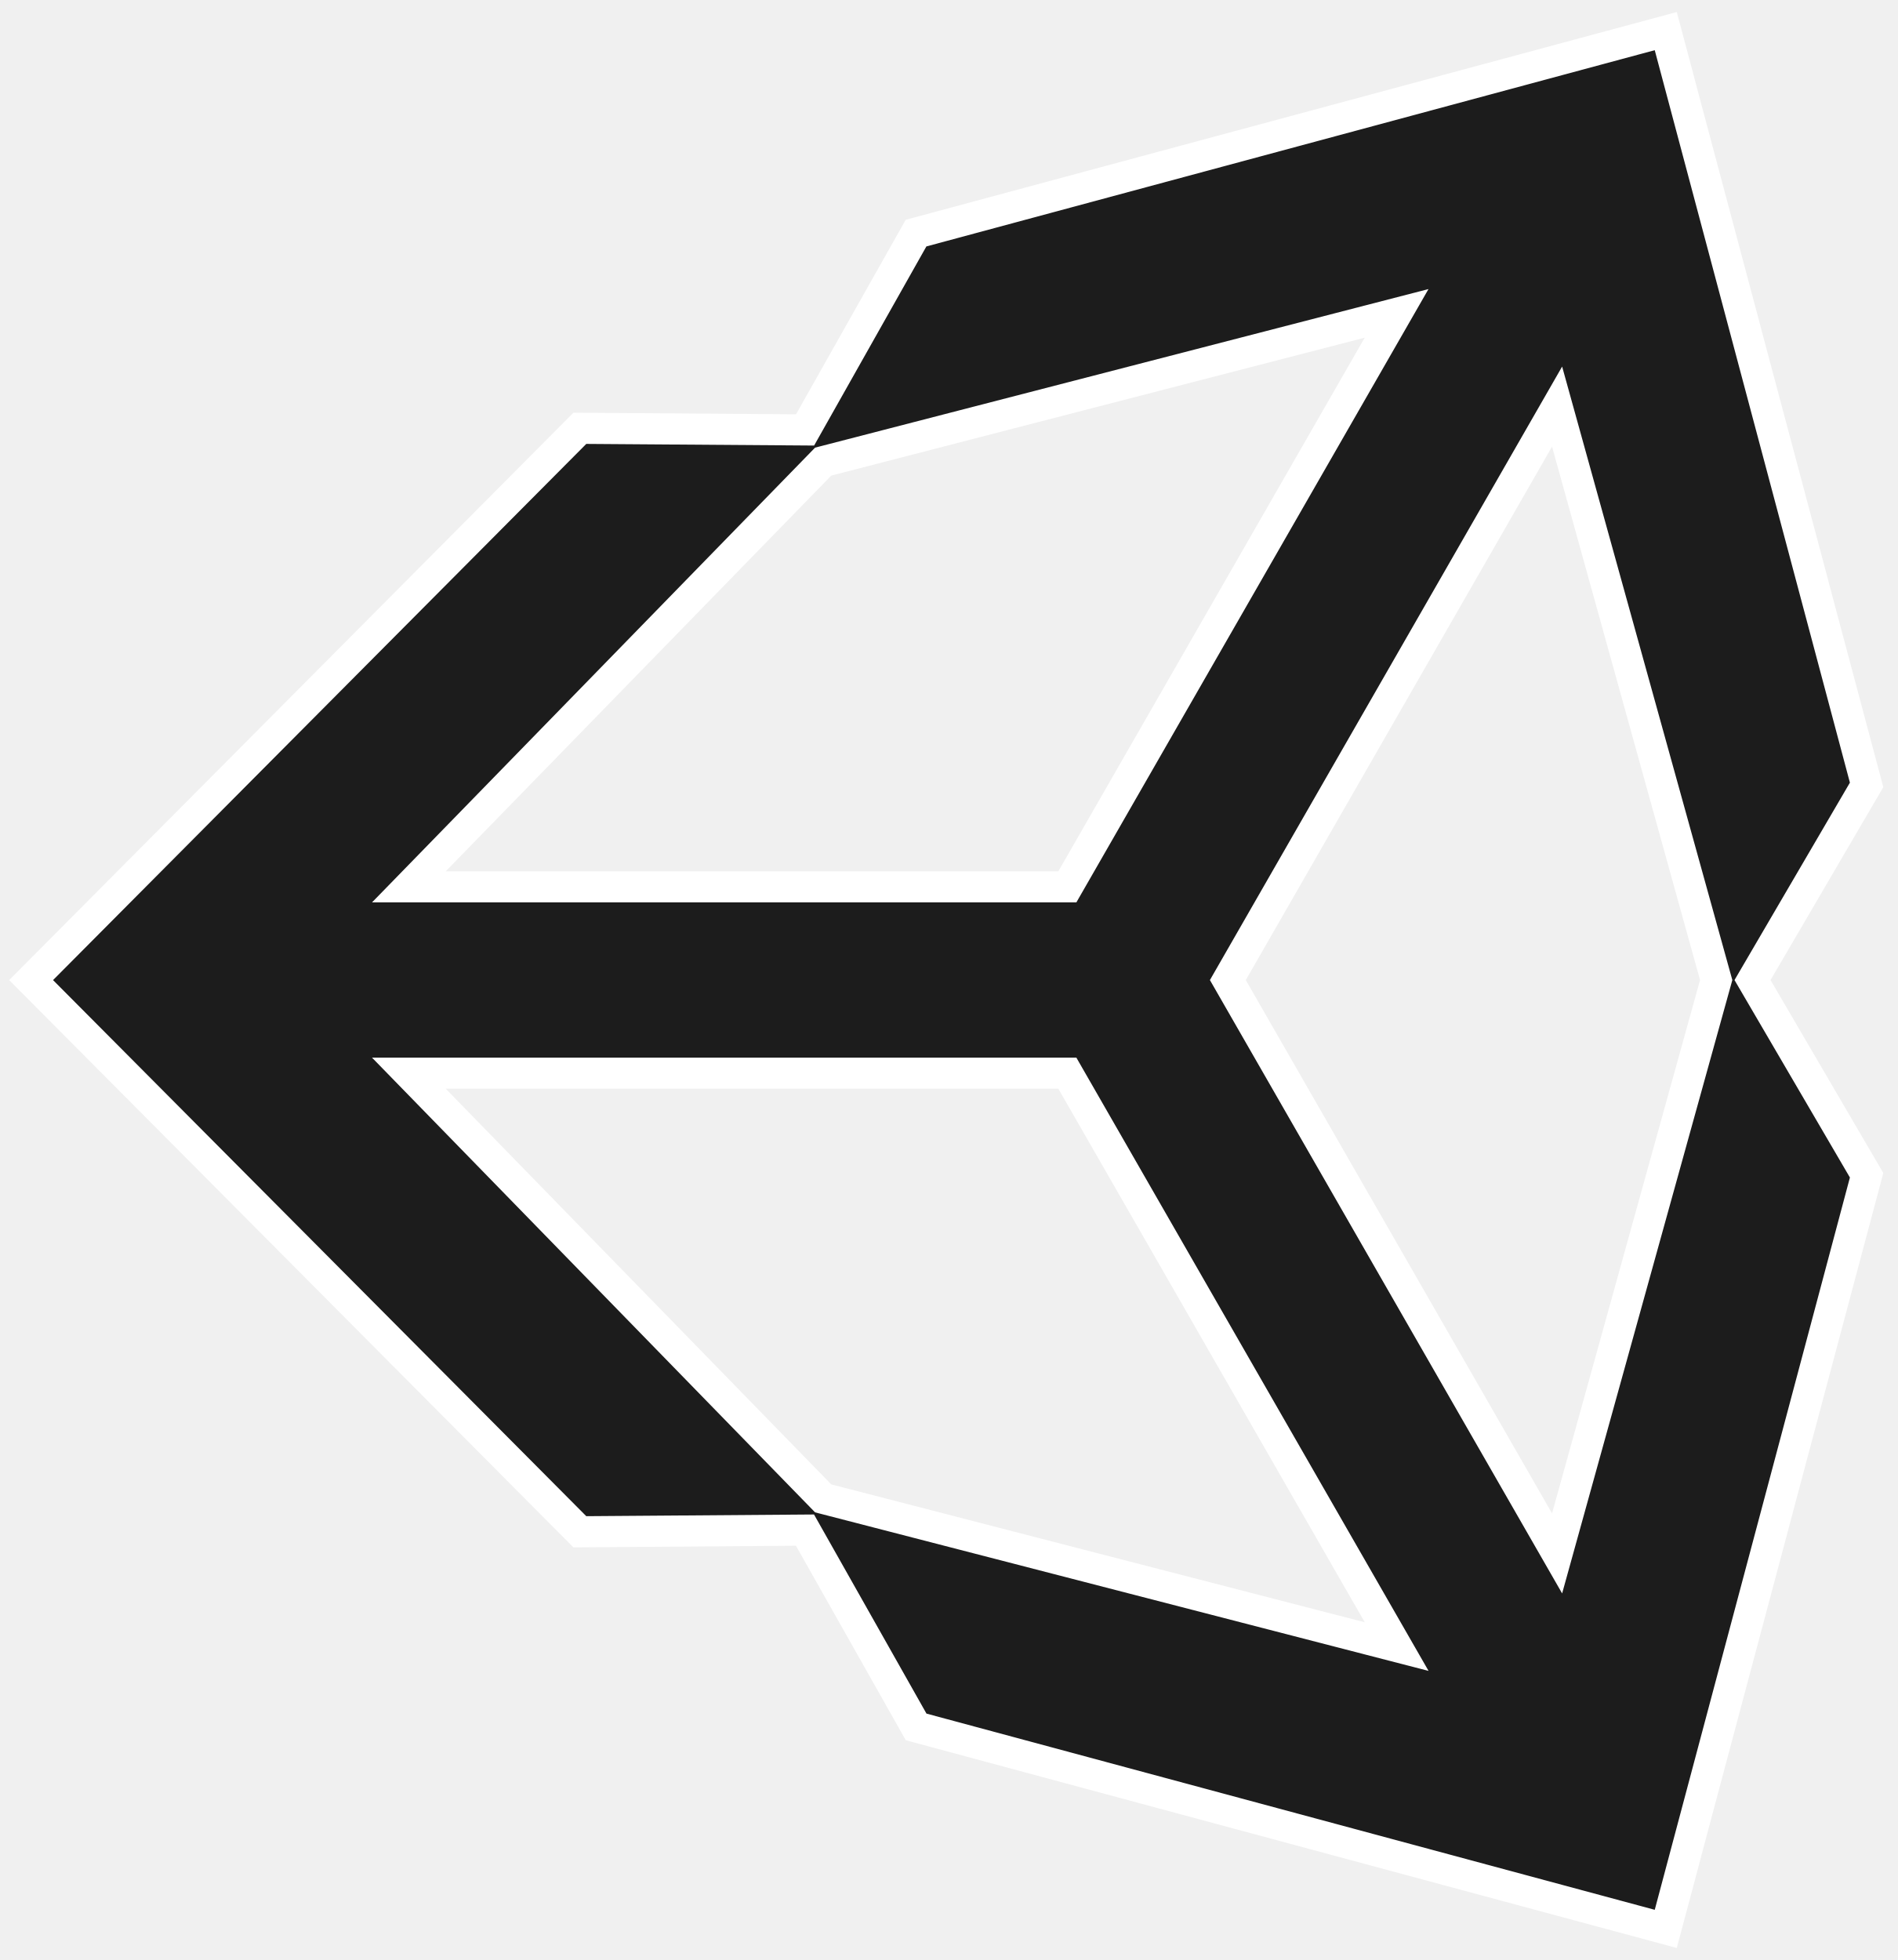
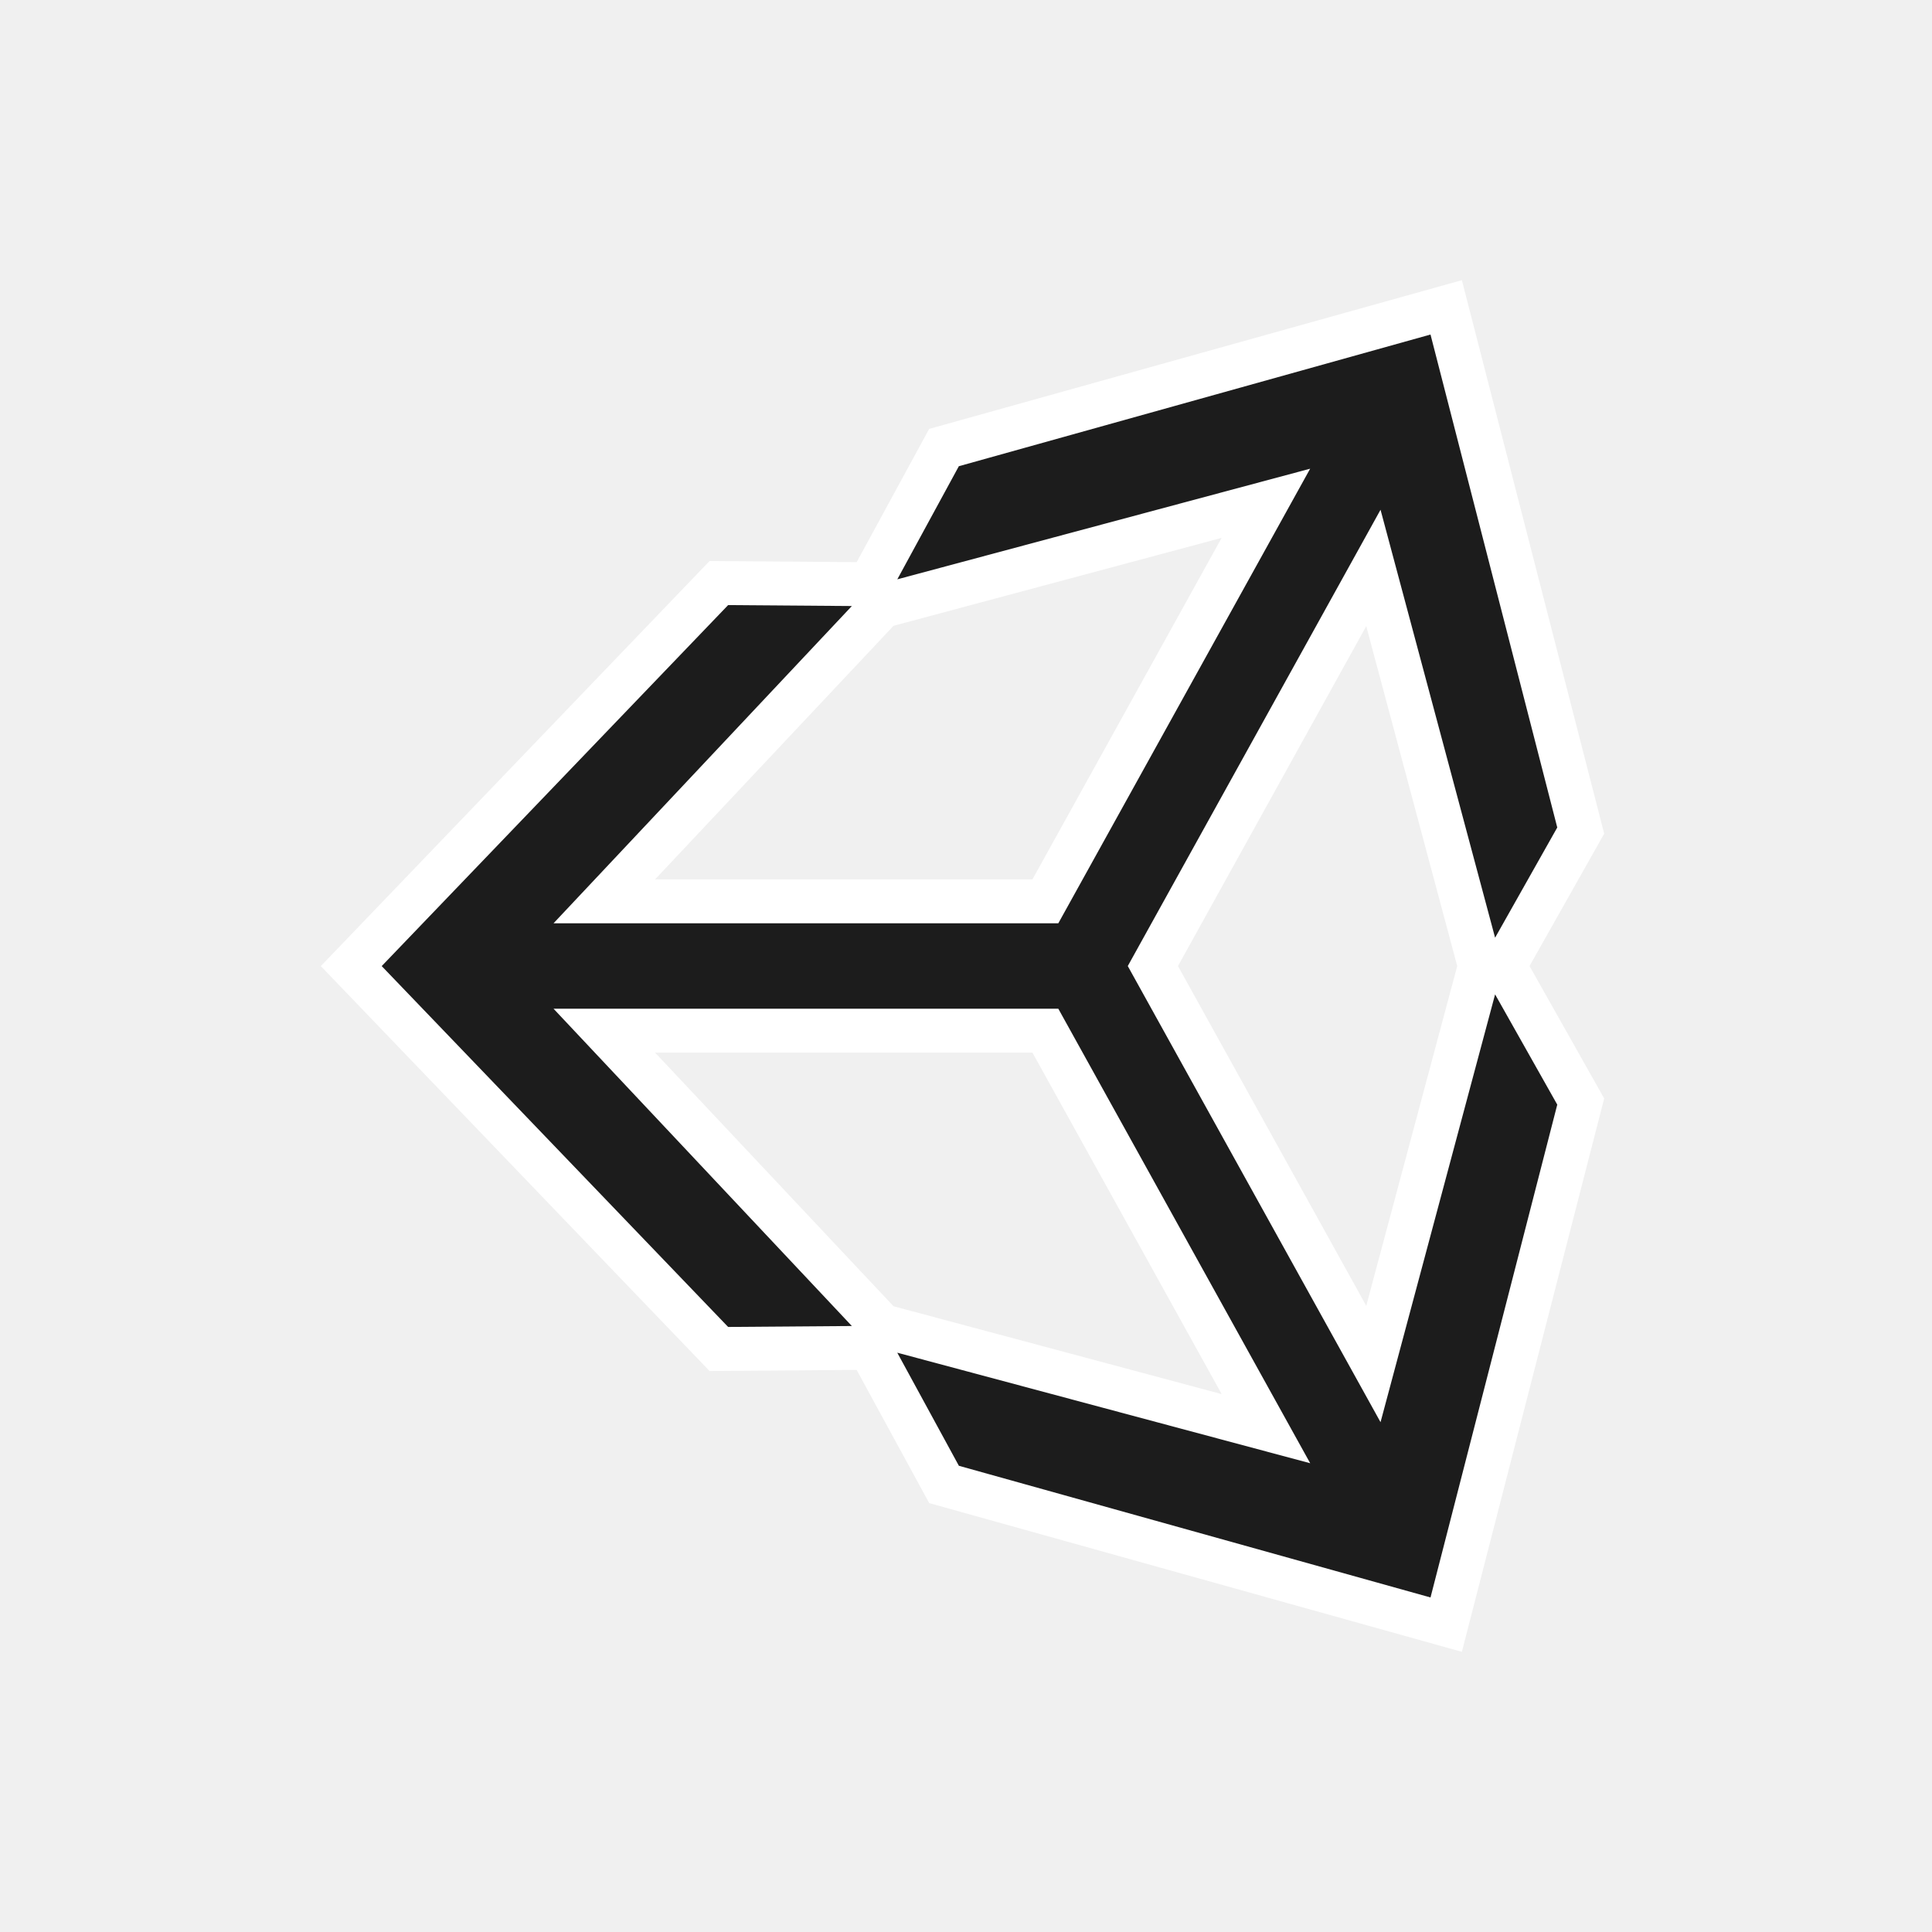
- <svg xmlns="http://www.w3.org/2000/svg" width="61" height="63" viewBox="0 0 61 63" fill="none">
-   <path d="M39.468 31.502L50.051 13.069L55.165 31.502L50.051 49.931L39.468 31.502ZM34.309 34.495L44.894 52.926L26.46 48.162L13.143 34.495H34.309ZM44.892 10.073L34.309 28.506H13.143L26.46 14.838L44.892 10.073V10.073ZM60 25.229L53.544 1L29.445 7.493L25.878 13.819L18.639 13.767L1 31.503L18.639 49.236H18.64L25.875 49.182L29.448 55.508L53.544 62L60 37.776L56.333 31.502L60 25.229L60 25.229Z" fill="#1C1C1C" stroke="white" />
+ <svg xmlns="http://www.w3.org/2000/svg" width="44" height="44" viewBox="0 0 44 44" fill="none">
+   <path d="M26.256 22.001L31.278 12.935L33.705 22.001L31.278 31.064L26.256 22.001ZM23.808 23.473L28.831 32.537L20.083 30.195L13.763 23.473H23.808ZM28.83 11.462L23.808 20.527H13.763L20.083 13.806L28.83 11.462ZM36 18.916L32.936 7L21.499 10.193L19.806 13.305L16.371 13.279L8 22.002L16.371 30.722H16.371L19.805 30.696L21.5 33.807L32.936 37L36 25.087L34.26 22.001L36 18.916L36 18.916Z" fill="#1C1C1C" stroke="white" />
</svg>
